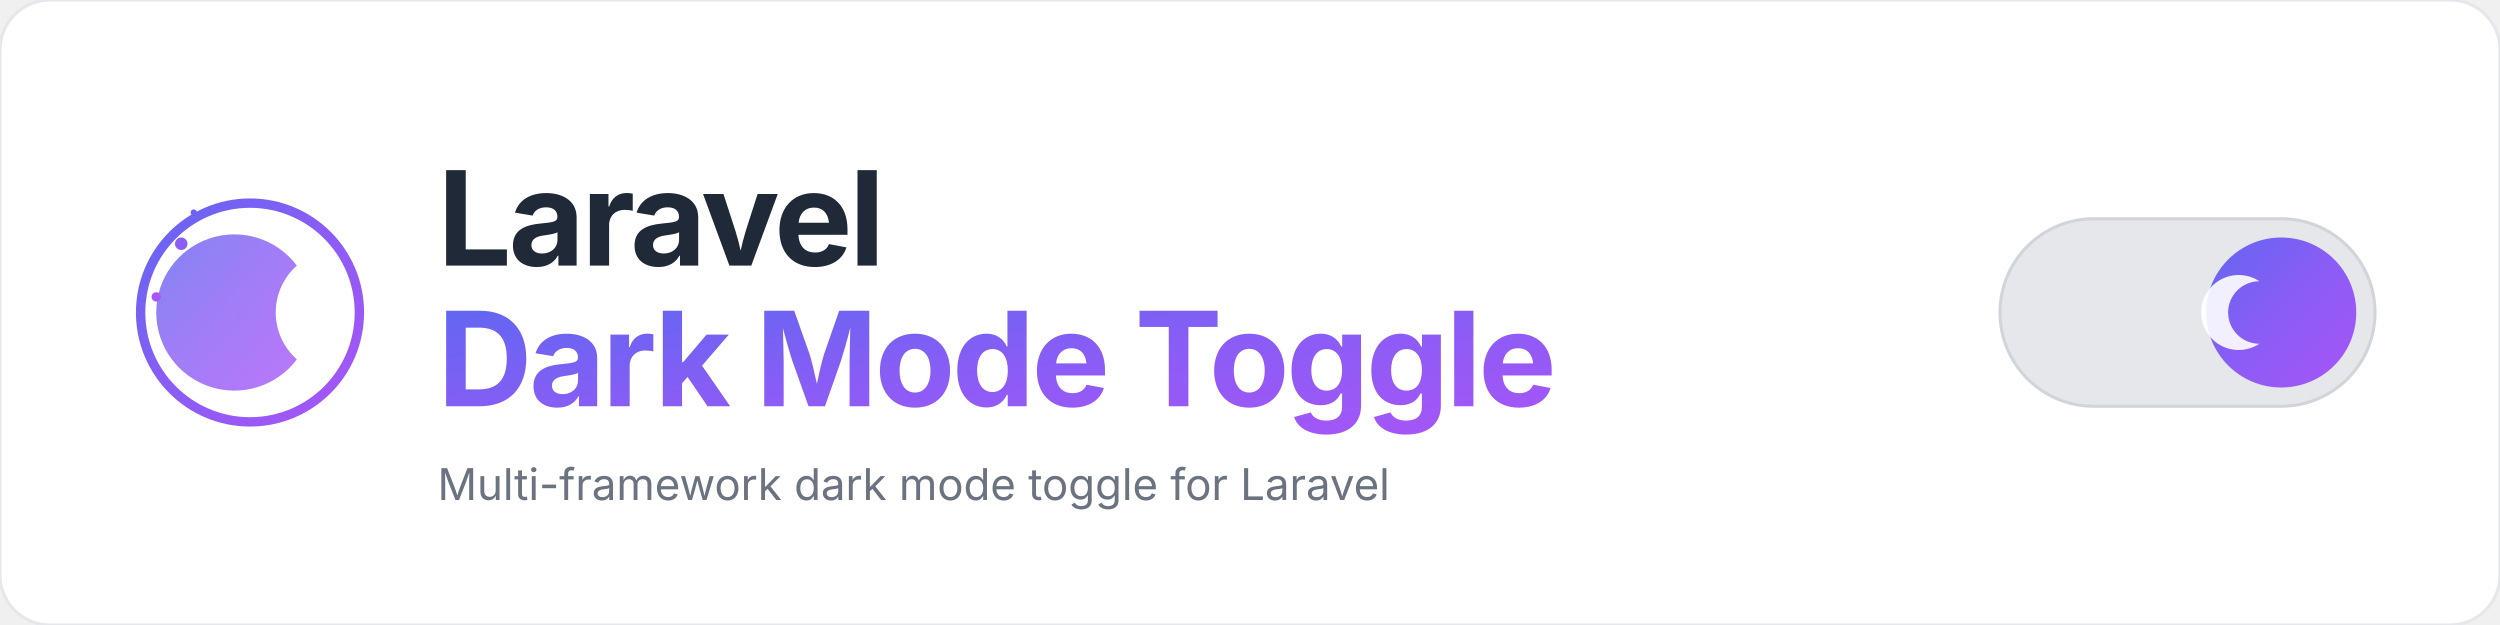
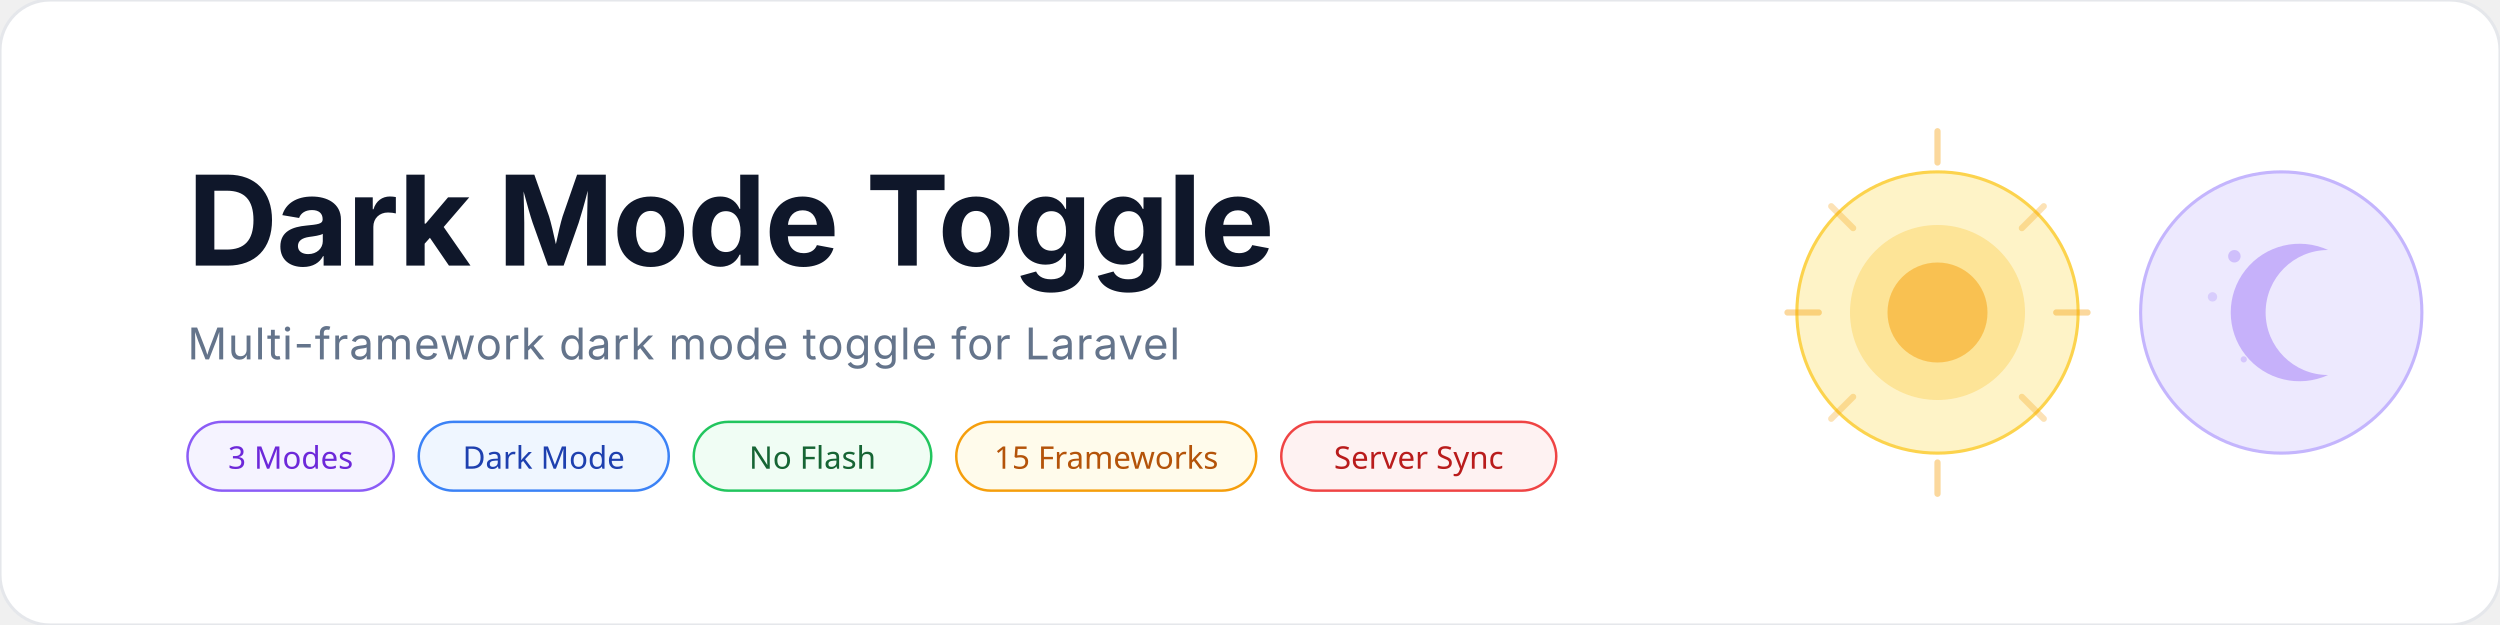
- <svg xmlns="http://www.w3.org/2000/svg" viewBox="0 0 800 200">
-   <defs>
-     <linearGradient id="grad-light" x1="0%" y1="0%" x2="100%" y2="100%">
-       <stop offset="0%" style="stop-color:#6366f1;stop-opacity:1" />
-       <stop offset="50%" style="stop-color:#8b5cf6;stop-opacity:1" />
-       <stop offset="100%" style="stop-color:#a855f7;stop-opacity:1" />
-     </linearGradient>
-   </defs>
-   <rect width="800" height="200" rx="16" fill="#ffffff" stroke="#e5e7eb" stroke-width="1" />
-   <g transform="translate(40, 60)">
-     <circle cx="40" cy="40" r="35" fill="none" stroke="url(#grad-light)" stroke-width="3" />
-     <path d="M55 25 A25 25 0 1 0 55 55 A20 20 0 0 1 55 25" fill="url(#grad-light)" opacity="0.8" />
-     <circle cx="18" cy="18" r="2" fill="#8b5cf6" />
-     <circle cx="10" cy="35" r="1.5" fill="#a855f7" />
-     <circle cx="22" cy="8" r="1" fill="#6366f1" />
+ <svg xmlns="http://www.w3.org/2000/svg" fill="none" viewBox="0 0 800 200">
+   <rect fill="#fff" height="200" rx="16" width="800" />
+   <rect fill="none" height="200" rx="16" stroke="#e5e7eb" width="800" />
+   <g transform="translate(560, 30)">
+     <circle cx="60" cy="70" r="45" fill="#fef3c7" stroke="#fcd34d" stroke-width="1" />
+     <circle cx="60" cy="70" r="28" fill="#fbbf24" opacity=".3" />
+     <circle cx="60" cy="70" r="16" fill="#f59e0b" opacity=".5" />
+     <line x1="60" y1="12" x2="60" y2="22" stroke="#f59e0b" stroke-width="2" stroke-linecap="round" opacity=".4" />
+     <line x1="60" y1="118" x2="60" y2="128" stroke="#f59e0b" stroke-width="2" stroke-linecap="round" opacity=".4" />
+     <line x1="12" y1="70" x2="22" y2="70" stroke="#f59e0b" stroke-width="2" stroke-linecap="round" opacity=".4" />
+     <line x1="98" y1="70" x2="108" y2="70" stroke="#f59e0b" stroke-width="2" stroke-linecap="round" opacity=".4" />
+     <line x1="26" y1="36" x2="33" y2="43" stroke="#f59e0b" stroke-width="2" stroke-linecap="round" opacity=".3" />
+     <line x1="87" y1="97" x2="94" y2="104" stroke="#f59e0b" stroke-width="2" stroke-linecap="round" opacity=".3" />
+     <line x1="94" y1="36" x2="87" y2="43" stroke="#f59e0b" stroke-width="2" stroke-linecap="round" opacity=".3" />
+     <line x1="33" y1="97" x2="26" y2="104" stroke="#f59e0b" stroke-width="2" stroke-linecap="round" opacity=".3" />
+     <circle cx="170" cy="70" r="45" fill="#ede9fe" stroke="#c4b5fd" stroke-width="1" />
+     <path d="M185 50 A22 22 0 1 0 185 90 A18 18 0 0 1 185 50" fill="#8b5cf6" opacity=".4" />
+     <circle cx="155" cy="52" r="2" fill="#8b5cf6" opacity=".3" />
+     <circle cx="148" cy="65" r="1.5" fill="#a78bfa" opacity=".3" />
+     <circle cx="158" cy="85" r="1" fill="#8b5cf6" opacity=".25" />
  </g>
-   <text x="140" y="85" font-family="system-ui, -apple-system, sans-serif" font-size="42" font-weight="700" fill="#1f2937" letter-spacing="-1">Laravel</text>
-   <text x="140" y="130" font-family="system-ui, -apple-system, sans-serif" font-size="42" font-weight="700" fill="url(#grad-light)" letter-spacing="-1">Dark Mode Toggle</text>
-   <text x="140" y="160" font-family="system-ui, -apple-system, sans-serif" font-size="14" fill="#6b7280">Multi-framework dark mode toggle for Laravel</text>
-   <g transform="translate(640, 70)">
-     <rect x="0" y="0" width="120" height="60" rx="30" fill="#e5e7eb" stroke="#d1d5db" stroke-width="1" />
-     <circle cx="90" cy="30" r="24" fill="url(#grad-light)" />
-     <path d="M83 20 A12 12 0 1 0 83 40 A10 10 0 0 1 83 20" fill="white" opacity="0.9" />
+   <text fill="#0f172a" font-family="system-ui, -apple-system, 'Segoe UI', sans-serif" font-size="40" font-weight="700" letter-spacing="-.5" x="60" y="85">Dark Mode Toggle</text>
+   <text fill="#64748b" font-family="system-ui, -apple-system, 'Segoe UI', sans-serif" font-size="14" letter-spacing=".3" x="60" y="115">Multi-framework dark mode toggle for Laravel</text>
+   <g transform="translate(60 135)">
+     <rect fill="#f5f3ff" height="22" rx="11" stroke="#8b5cf6" stroke-width=".8" width="66" />
+     <text fill="#6d28d9" font-family="system-ui, sans-serif" font-size="10" font-weight="500" text-anchor="middle" x="33" y="15">3 Modes</text>
+     <rect fill="#eff6ff" height="22" rx="11" stroke="#3b82f6" stroke-width=".8" width="80" x="74" />
+     <text fill="#1e40af" font-family="system-ui, sans-serif" font-size="10" font-weight="500" text-anchor="middle" x="114" y="15">Dark Mode</text>
+     <rect fill="#f0fdf4" height="22" rx="11" stroke="#22c55e" stroke-width=".8" width="76" x="162" />
+     <text fill="#166534" font-family="system-ui, sans-serif" font-size="10" font-weight="500" text-anchor="middle" x="200" y="15">No Flash</text>
+     <rect fill="#fffbeb" height="22" rx="11" stroke="#f59e0b" stroke-width=".8" width="96" x="246" />
+     <text fill="#b45309" font-family="system-ui, sans-serif" font-size="10" font-weight="500" text-anchor="middle" x="294" y="15">15 Frameworks</text>
+     <rect fill="#fef2f2" height="22" rx="11" stroke="#ef4444" stroke-width=".8" width="88" x="350" />
+     <text fill="#b91c1c" font-family="system-ui, sans-serif" font-size="10" font-weight="500" text-anchor="middle" x="394" y="15">Server Sync</text>
  </g>
</svg>
